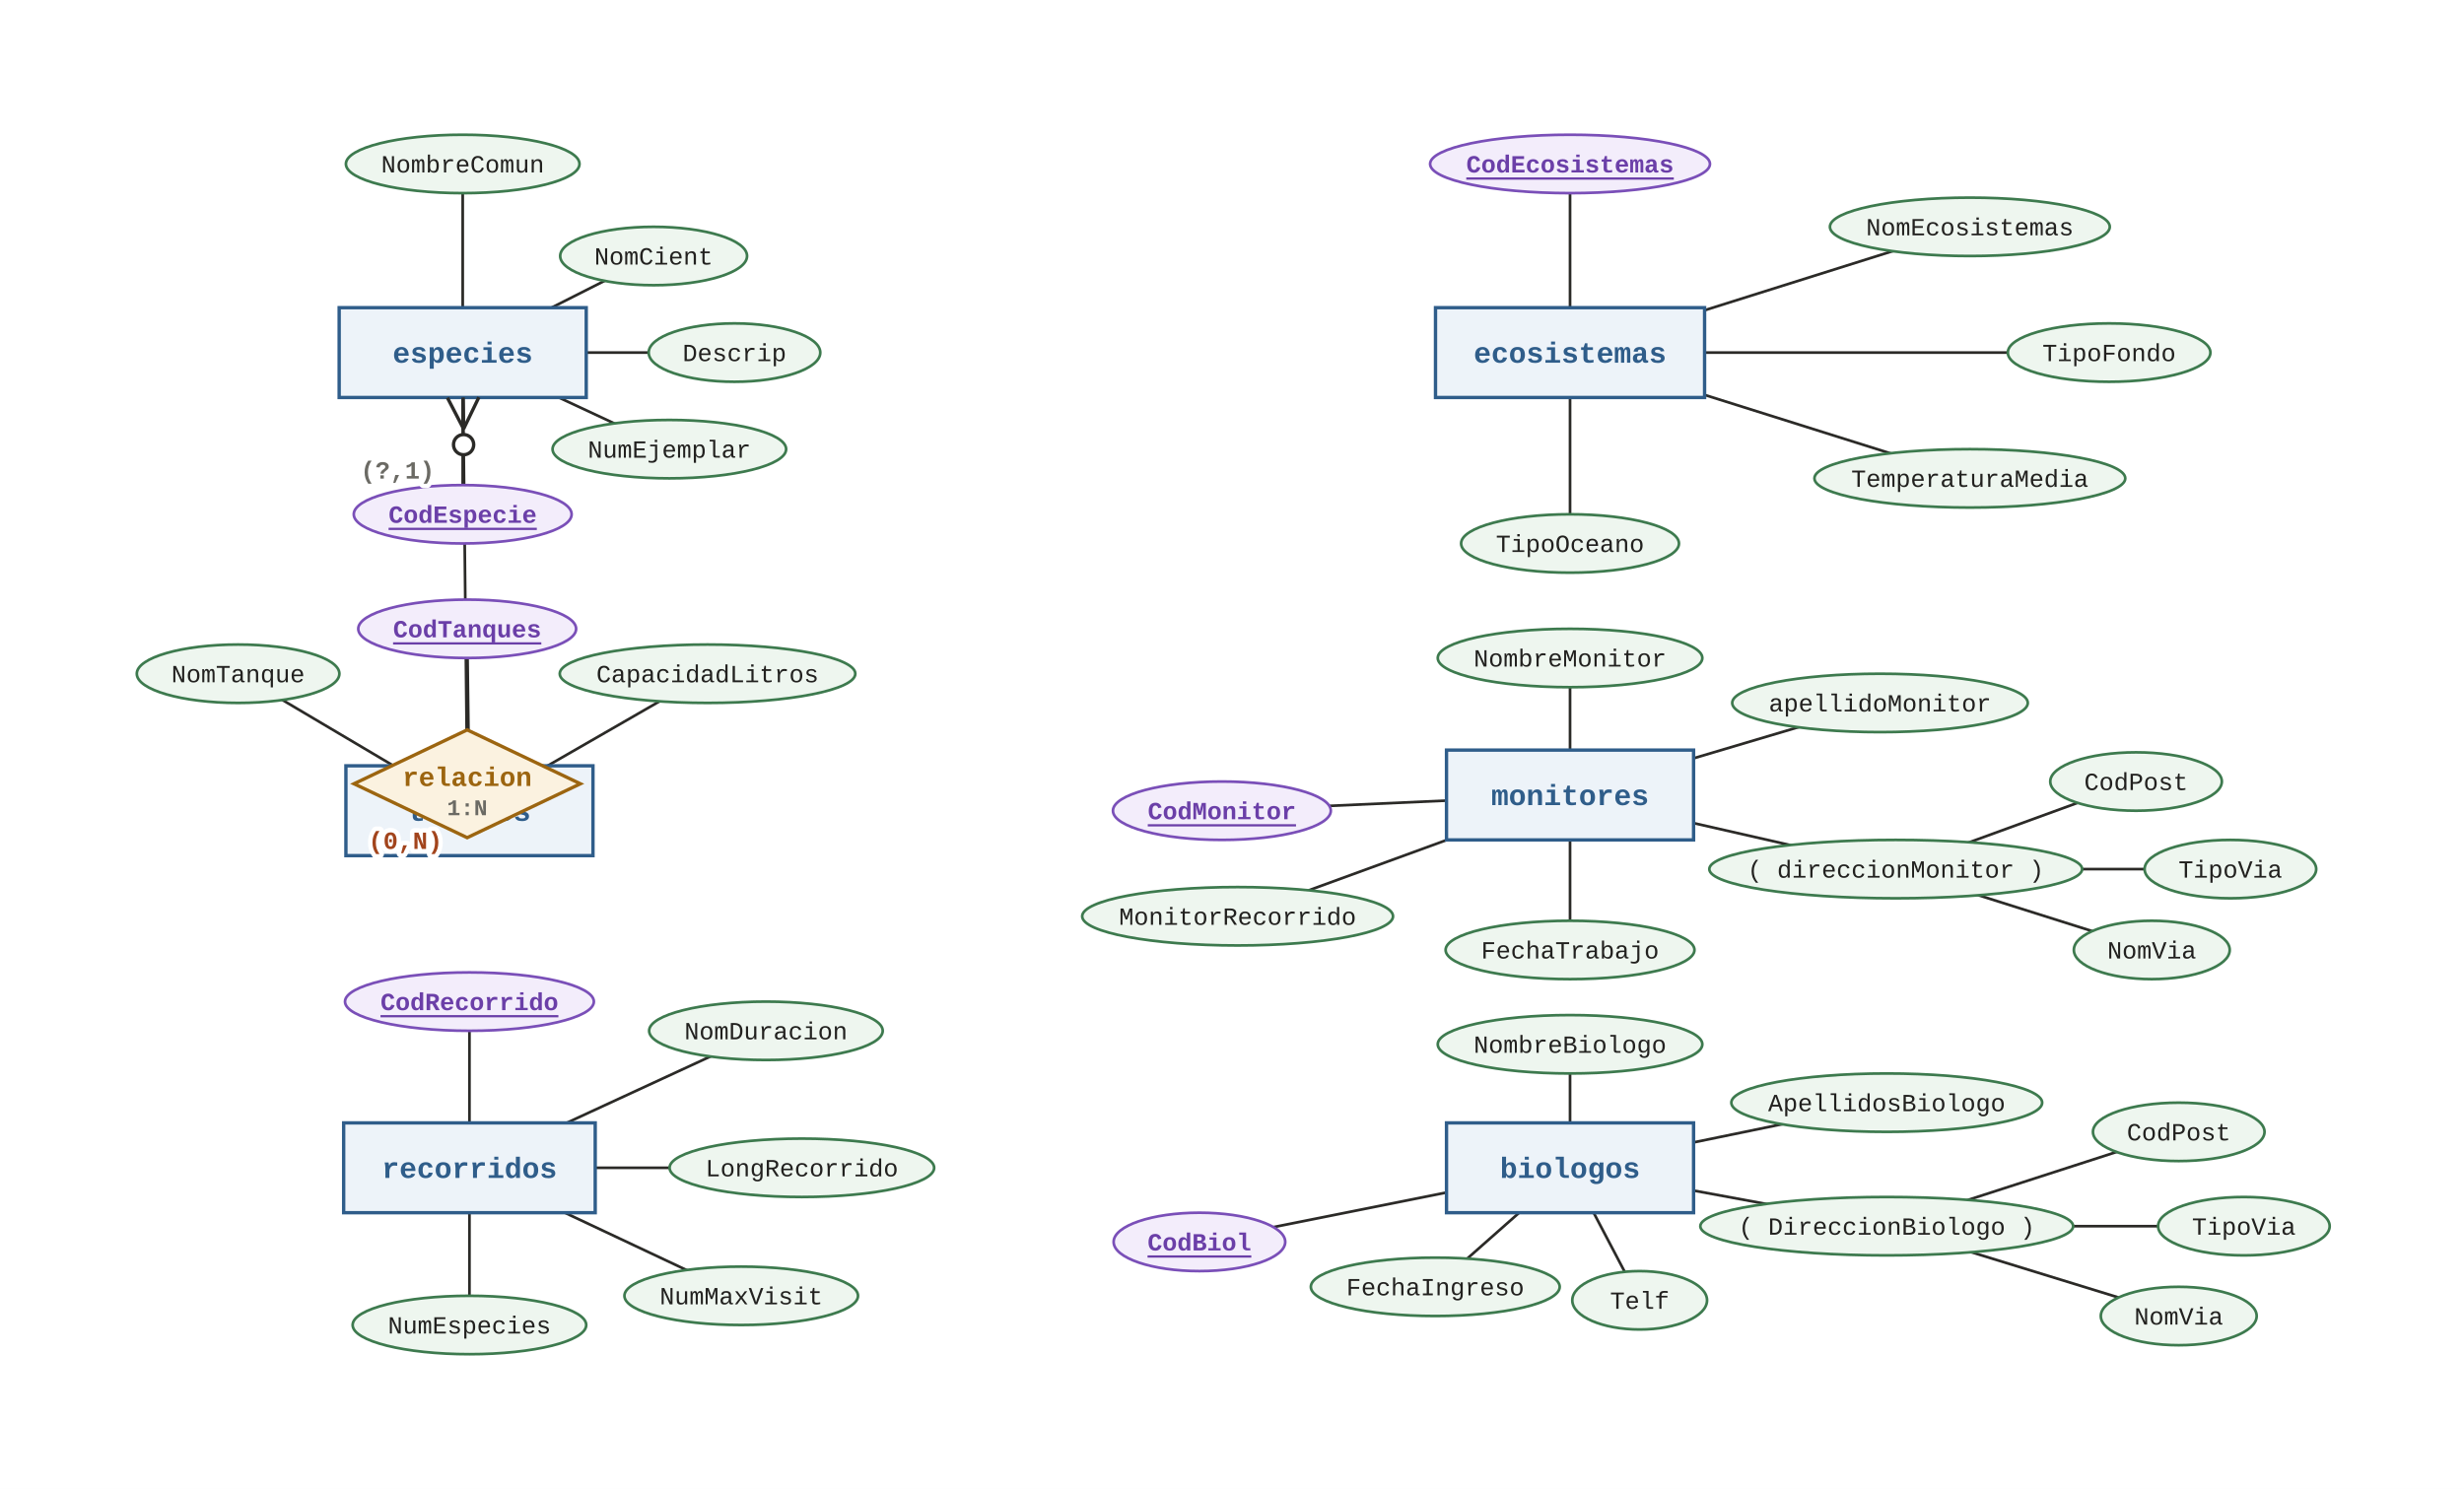
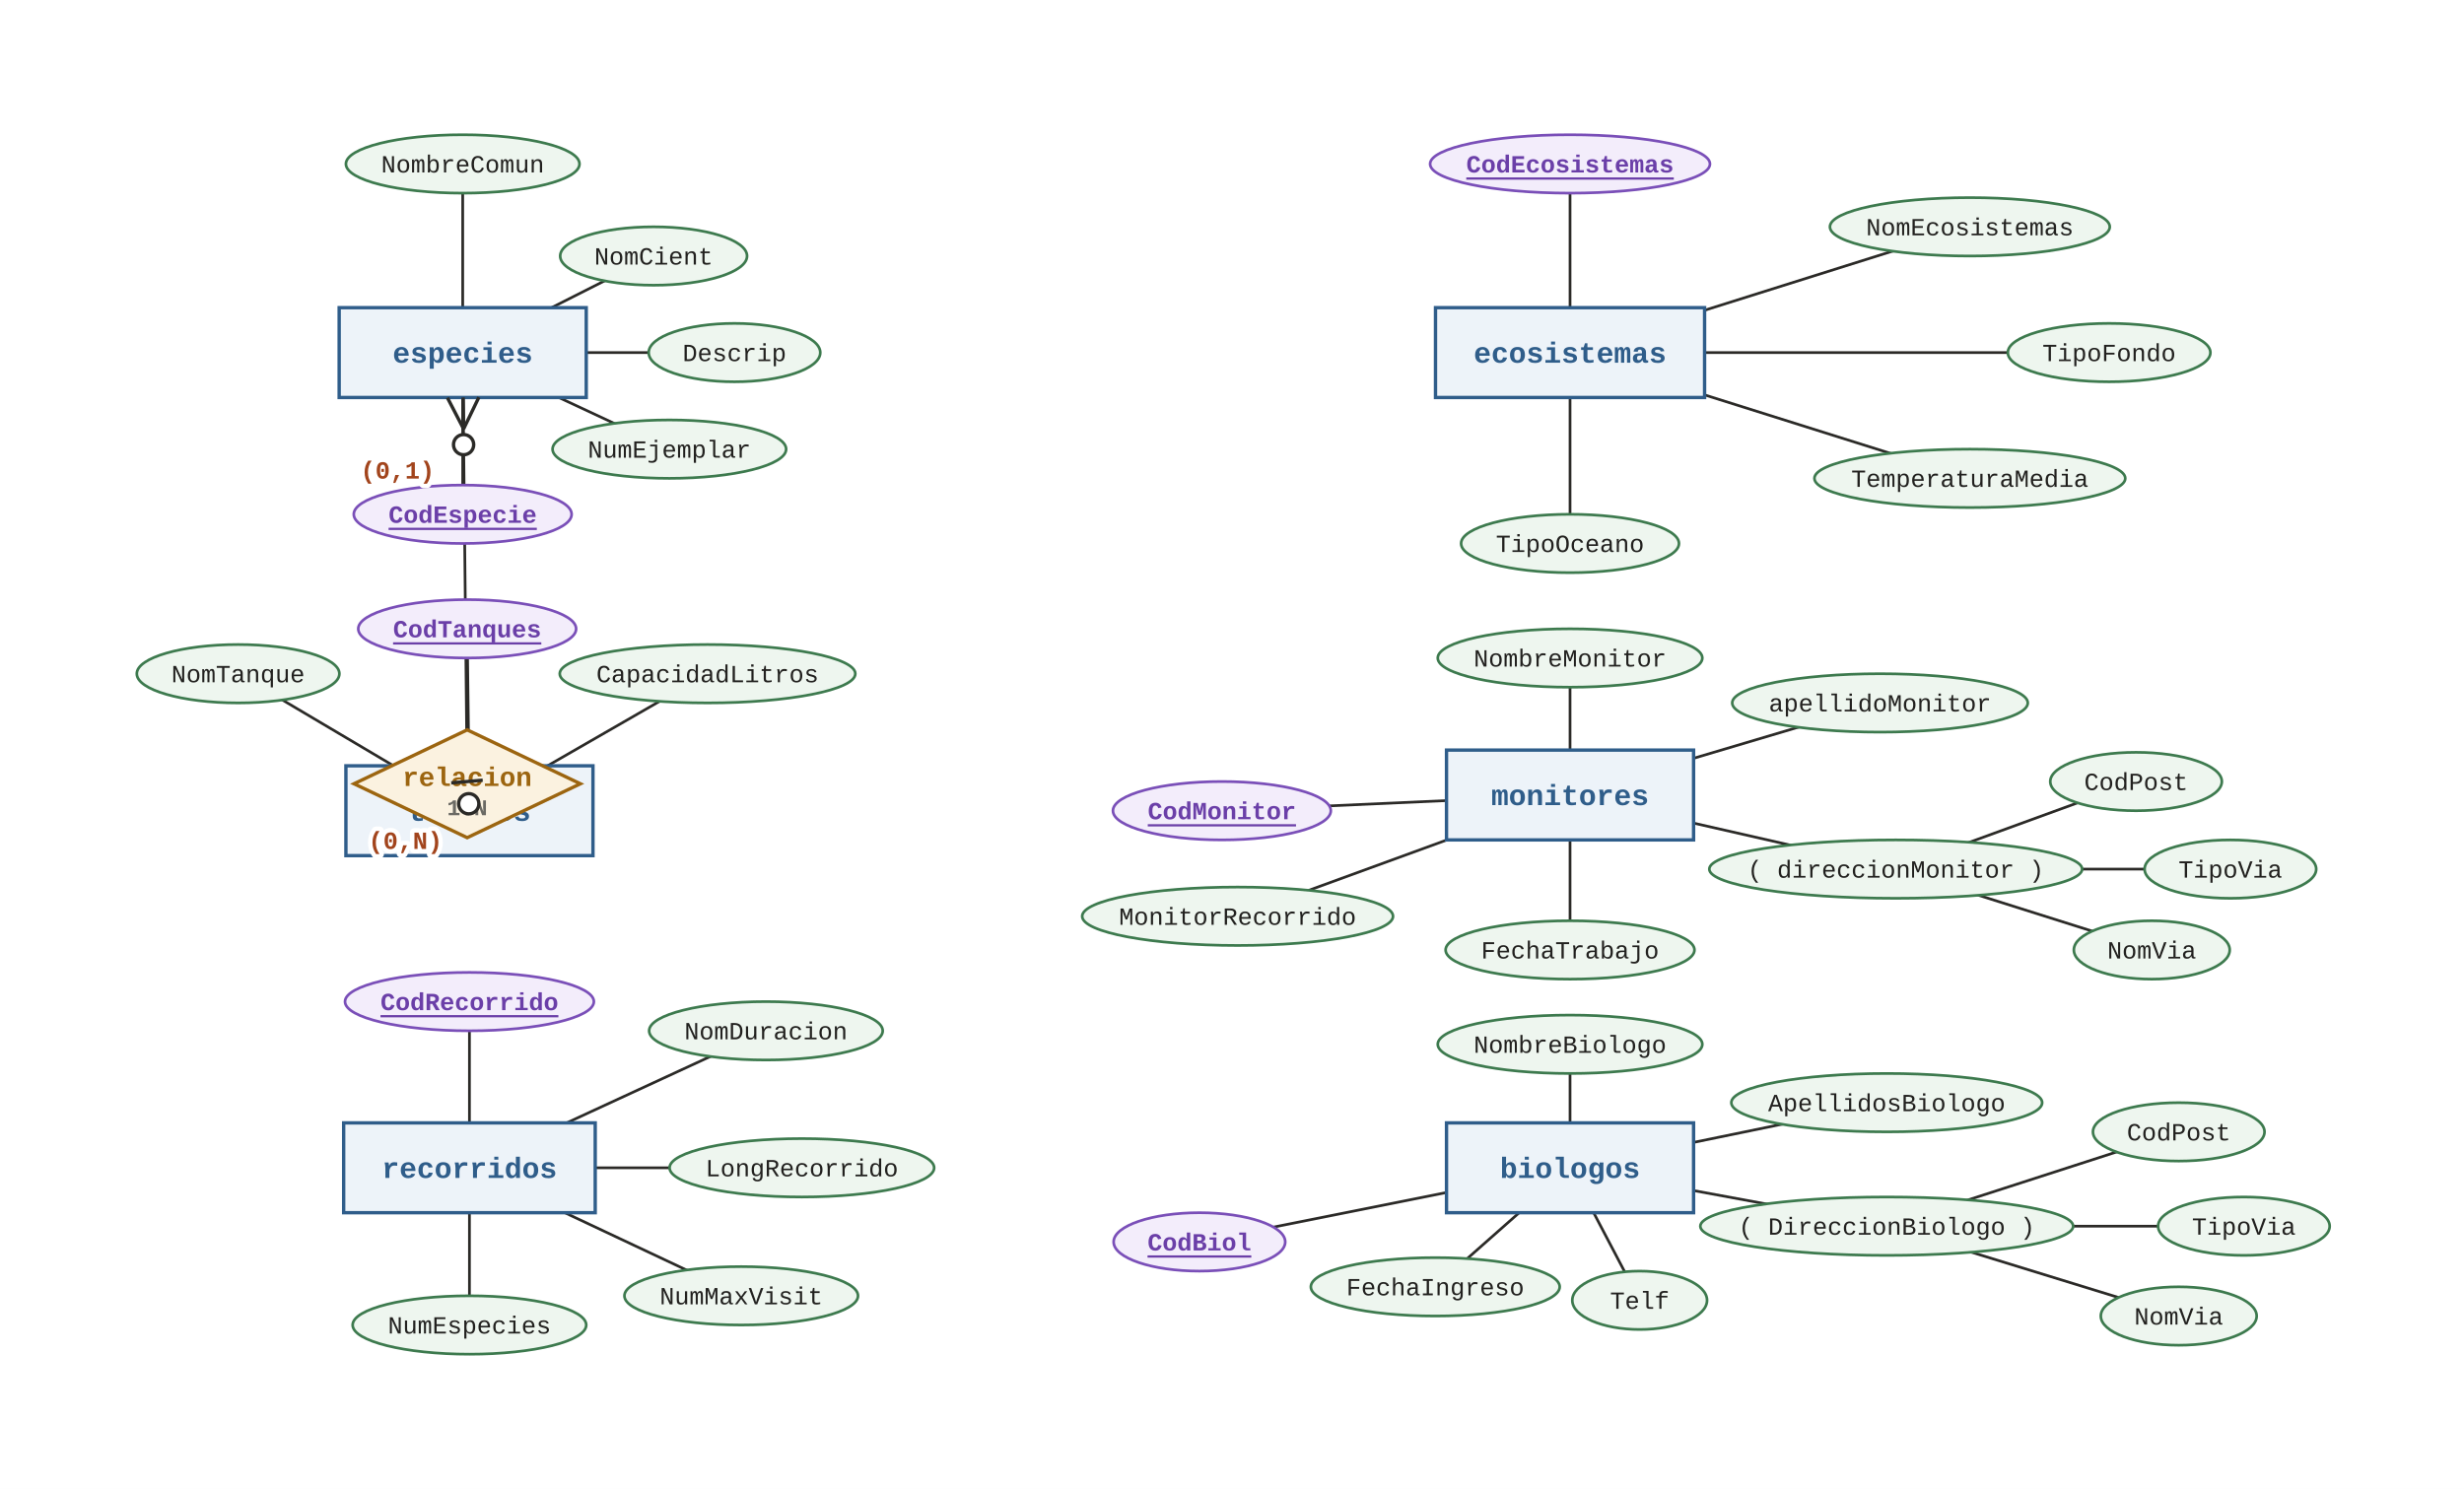
<svg xmlns="http://www.w3.org/2000/svg" viewBox="2135 1476 1097 663" width="1097" height="663">
  <style>.ln{stroke:#2B2A27;stroke-width:1.2}.mk{stroke:#2B2A27;stroke-width:1.5;fill:none}.mo{fill:#FFFFFF;stroke:#2B2A27;stroke-width:1.5}
.ent{fill:#EDF3F9;stroke:#2F5D8A;stroke-width:1.5}.dia{fill:#FBF2E0;stroke:#9C6510;stroke-width:1.5}.att{fill:#EEF6EF;stroke:#3D7A4E;stroke-width:1.2}.att.key{fill:#F3EDFB;stroke:#7A4FB8}.att.dr{stroke-dasharray:4 3}
.ent.in,.dia.in{fill:none}.dup{stroke:#C0362C;stroke-width:2.4}
.tx{fill:#22211F;font:11px Consolas,'JetBrains Mono','Courier New',monospace}.txk{fill:#6B3FA8;font-weight:600}.tb{font:600 13px Consolas,'JetBrains Mono','Courier New',monospace;fill:#2F5D8A}.tr{font:600 12px Consolas,'JetBrains Mono','Courier New',monospace;fill:#9C6510}.tt{font:600 10px Consolas,'JetBrains Mono','Courier New',monospace;fill:#6B6A64}
.ul{stroke:#6B3FA8;stroke-width:1}.ul.p{stroke-dasharray:3 2}.card{font:600 11px Consolas,'JetBrains Mono','Courier New',monospace;fill:#A2441C;paint-order:stroke;stroke:#FFFFFF;stroke-width:4px;stroke-linejoin:round}.cardq{fill:#6B6A64}
.tbox{fill:#FFFFFF;stroke:#A9B2C0;stroke-width:1}.thd{fill:#33557F}.thx{font:600 12.5px Consolas,'JetBrains Mono','Courier New',monospace;fill:#FFFFFF}.cx{font:11.5px Consolas,'JetBrains Mono','Courier New',monospace;fill:#22211F}.cpk{fill:#6B3FA8;font-weight:600}.cfk{fill:#A3304A}.cty{fill:#6B6A64;font-weight:400}.uq{font:600 9px Consolas,'JetBrains Mono','Courier New',monospace;fill:#2A7F8F}
.lk{stroke:#6B6A64;stroke-width:1.4;fill:none}.lk.dash{stroke-dasharray:6 4}.lkm{stroke:#6B6A64;stroke-width:1.5;fill:none}.lko{fill:#FFFFFF;stroke:#6B6A64;stroke-width:1.5}
.ipk{fill:#8E5FD0}.ifk{fill:#B4364E}.icol{fill:#2A7F8F}.inul{fill:none;stroke:#2A7F8F;stroke-width:1.3}
.rbox{fill:#FFFFFF;stroke:#22211F;stroke-width:1.1}.rnm{font:600 12.5px Consolas,'JetBrains Mono','Courier New',monospace;fill:#2F5D8A}.rcol{font:12px Consolas,'JetBrains Mono','Courier New',monospace;fill:#22211F}.rpk{font-weight:700;fill:#6B3FA8}.rfk{fill:#A3304A}.rul{stroke:#6B3FA8;stroke-width:1.1}
.rtag{font:600 9.5px Consolas,'JetBrains Mono','Courier New',monospace;fill:#6B6A64}.rarr{fill:none;stroke:#B4364E;stroke-width:1.1}.rhead{fill:#B4364E}
.ent.hd,.dia.hd{fill:none}.ktag{font:700 9px Consolas,'JetBrains Mono','Courier New',monospace;fill:#6B6A64}.rlab{fill:#FFFFFF;stroke:none;opacity:.92}.dia.assoc{stroke-dasharray:5 3}.ln.lid{stroke-width:2.2}.isal{fill:#9C6510}.skt{fill:#2F5D8A}
.thx.dup{fill:#FFC2BD}.cx.dup,.rnm.dup,.rcol.dup{fill:#C0362C;text-decoration:underline}
.note{stroke-width:1.2}.note-fold{stroke-width:1.2}.nc-y{fill:#FFF4C2;stroke:#D2AE36}.nc-b{fill:#DDEBFA;stroke:#7AA3D6}.nc-g{fill:#DFF2E1;stroke:#7DBB87}.nc-p{fill:#FBE1EC;stroke:#D98AAE}.note-fold{filter:brightness(.93)}.note-tx{font:12px 'Segoe UI',Arial,sans-serif;fill:#2B2A27}</style>
  <rect x="2135" y="1476" width="1097" height="663" fill="#ffffff" />
  <line x1="2341" y1="1633" x2="2341" y2="1549" class="ln" />
  <line x1="2341" y1="1633" x2="2426" y2="1590" class="ln" />
  <line x1="2341" y1="1633" x2="2462" y2="1633" class="ln" />
  <line x1="2341" y1="1633" x2="2433" y2="1676" class="ln" />
  <line x1="2834" y1="1633" x2="3012" y2="1577" class="ln" />
  <line x1="2341" y1="1633" x2="2341" y2="1705" class="ln" />
  <line x1="2834" y1="1633" x2="2834" y2="1549" class="ln" />
  <line x1="2834" y1="1633" x2="3012" y2="1689" class="ln" />
  <line x1="2834" y1="1633" x2="3074" y2="1633" class="ln" />
  <line x1="2834" y1="1633" x2="2834" y2="1718" class="ln" />
  <line x1="2344" y1="1837" x2="2241" y2="1776" class="ln" />
  <line x1="2344" y1="1837" x2="2450" y2="1776" class="ln" />
  <line x1="2344" y1="1996" x2="2344" y2="1922" class="ln" />
  <line x1="2344" y1="1996" x2="2476" y2="1935" class="ln" />
  <line x1="2344" y1="1996" x2="2492" y2="1996" class="ln" />
  <line x1="2344" y1="1996" x2="2465" y2="2053" class="ln" />
  <line x1="2344" y1="1996" x2="2344" y2="2066" class="ln" />
  <line x1="2834" y1="1830" x2="2834" y2="1769" class="ln" />
  <line x1="2834" y1="1830" x2="2972" y2="1789" class="ln" />
  <line x1="2834" y1="1830" x2="2979" y2="1863" class="ln" />
  <line x1="2834" y1="1830" x2="2834" y2="1899" class="ln" />
  <line x1="2979" y1="1863" x2="3128" y2="1863" class="ln" />
  <line x1="2979" y1="1863" x2="3093" y2="1899" class="ln" />
  <line x1="2979" y1="1863" x2="3086" y2="1824" class="ln" />
  <line x1="2834" y1="1830" x2="2686" y2="1884" class="ln" />
  <line x1="2834" y1="1996" x2="2834" y2="1941" class="ln" />
  <line x1="2834" y1="1996" x2="2975" y2="1967" class="ln" />
  <line x1="2834" y1="1996" x2="2975" y2="2022" class="ln" />
  <line x1="2834" y1="1996" x2="2865" y2="2055" class="ln" />
  <line x1="2834" y1="1996" x2="2774" y2="2049" class="ln" />
  <line x1="2834" y1="1996" x2="2669" y2="2029" class="ln" />
  <line x1="2834" y1="1830" x2="2679" y2="1837" class="ln" />
  <line x1="2975" y1="2022" x2="3105" y2="1980" class="ln" />
  <line x1="2975" y1="2022" x2="3134" y2="2022" class="ln" />
  <line x1="2975" y1="2022" x2="3105" y2="2062" class="ln" />
  <line x1="2344" y1="1837" x2="2343" y2="1756" class="ln" />
  <line x1="2343" y1="1825" x2="2341" y2="1633" class="ln" />
  <line x1="2343" y1="1825" x2="2344" y2="1837" class="ln" />
  <g class="node" data-id="nmwmlq3st1nugp1q">
    <rect x="2286" y="1613" width="110" height="40" class="ent" />
    <text x="2341" y="1637.5" text-anchor="middle" class="tb">especies</text>
  </g>
  <g class="node" data-id="nmwmlq9kf1nv612j">
    <ellipse cx="2341" cy="1549" rx="52" ry="13" class="att" />
    <text x="2341" y="1552.8" text-anchor="middle" class="tx">NombreComun</text>
  </g>
  <g class="node" data-id="nmwmlqhdt1nxv91i">
    <ellipse cx="2426" cy="1590" rx="41.6" ry="13" class="att" />
    <text x="2426" y="1593.8" text-anchor="middle" class="tx">NomCient</text>
  </g>
  <g class="node" data-id="nmwmlqosf1nzrpx4">
    <ellipse cx="2462" cy="1633" rx="38.2" ry="13" class="att" />
    <text x="2462" y="1636.8" text-anchor="middle" class="tx">Descrip</text>
  </g>
  <g class="node" data-id="nmwmls3cg1o16fms">
    <ellipse cx="2433" cy="1676" rx="52" ry="13" class="att" />
    <text x="2433" y="1679.8" text-anchor="middle" class="tx">NumEjemplar</text>
  </g>
  <g class="node" data-id="nmwmlsuwk1o544am">
    <rect x="2774.1" y="1613" width="119.8" height="40" class="ent" />
    <text x="2834" y="1637.5" text-anchor="middle" class="tb">ecosistemas</text>
  </g>
  <g class="node" data-id="nmwmlt76j1o6eex8">
    <ellipse cx="3012" cy="1577" rx="62.3" ry="13" class="att" />
    <text x="3012" y="1580.8" text-anchor="middle" class="tx">NomEcosistemas</text>
  </g>
  <g class="node" data-id="nmwmlu9zg1o8m304">
    <ellipse cx="2341" cy="1705" rx="48.5" ry="13" class="att key" />
    <text x="2341" y="1708.8" text-anchor="middle" class="tx txk">CodEspecie</text>
    <line x1="2308" y1="1711.5" x2="2374" y2="1711.5" class="ul" />
  </g>
  <g class="node" data-id="nmwmluhgc1oa9xli">
    <ellipse cx="2834" cy="1549" rx="62.3" ry="13" class="att key" />
    <text x="2834" y="1552.8" text-anchor="middle" class="tx txk">CodEcosistemas</text>
    <line x1="2787.8" y1="1555.5" x2="2880.2" y2="1555.5" class="ul" />
  </g>
  <g class="node" data-id="nmwmlutc41ocqgp9">
    <ellipse cx="3012" cy="1689" rx="69.2" ry="13" class="att" />
    <text x="3012" y="1692.8" text-anchor="middle" class="tx">TemperaturaMedia</text>
  </g>
  <g class="node" data-id="nmwmlv8u81oe6z0t">
    <ellipse cx="3074" cy="1633" rx="45.1" ry="13" class="att" />
    <text x="3074" y="1636.8" text-anchor="middle" class="tx">TipoFondo</text>
  </g>
  <g class="node" data-id="nmwmlxa2h1og22fq">
    <ellipse cx="2834" cy="1718" rx="48.5" ry="13" class="att" />
    <text x="2834" y="1721.8" text-anchor="middle" class="tx">TipoOceano</text>
  </g>
  <g class="node" data-id="nmwmlyn111oi5120">
    <rect x="2289" y="1817" width="110" height="40" class="ent" />
    <text x="2344" y="1841.5" text-anchor="middle" class="tb">tanques</text>
  </g>
  <g class="node" data-id="nmwmlz73o1ojqecn">
    <ellipse cx="2241" cy="1776" rx="45.1" ry="13" class="att" />
    <text x="2241" y="1779.8" text-anchor="middle" class="tx">NomTanque</text>
  </g>
  <g class="node" data-id="nmwmlzhpm1olqsv8">
    <ellipse cx="2450" cy="1776" rx="65.8" ry="13" class="att" />
    <text x="2450" y="1779.8" text-anchor="middle" class="tx">CapacidadLitros</text>
  </g>
  <g class="node" data-id="nmwmm04rg1on2ew7">
    <rect x="2288" y="1976" width="112" height="40" class="ent" />
    <text x="2344" y="2000.5" text-anchor="middle" class="tb">recorridos</text>
  </g>
  <g class="node" data-id="nmwmm0hhz1oo2zof">
    <ellipse cx="2344" cy="1922" rx="55.4" ry="13" class="att key" />
    <text x="2344" y="1925.8" text-anchor="middle" class="tx txk">CodRecorrido</text>
    <line x1="2304.4" y1="1928.5" x2="2383.6" y2="1928.5" class="ul" />
  </g>
  <g class="node" data-id="nmwmm0rak1oq5dvb">
    <ellipse cx="2476" cy="1935" rx="52" ry="13" class="att" />
    <text x="2476" y="1938.8" text-anchor="middle" class="tx">NomDuracion</text>
  </g>
  <g class="node" data-id="nmwmm1q3u1os6477">
    <ellipse cx="2492" cy="1996" rx="58.9" ry="13" class="att" />
    <text x="2492" y="1999.8" text-anchor="middle" class="tx">LongRecorrido</text>
  </g>
  <g class="node" data-id="nmwmm2jk21ou8le7">
    <ellipse cx="2465" cy="2053" rx="52" ry="13" class="att" />
    <text x="2465" y="2056.8" text-anchor="middle" class="tx">NumMaxVisit</text>
  </g>
  <g class="node" data-id="nmwmm30rn1owrddh">
    <ellipse cx="2344" cy="2066" rx="52" ry="13" class="att" />
    <text x="2344" y="2069.8" text-anchor="middle" class="tx">NumEspecies</text>
  </g>
  <g class="node" data-id="nmwmm43j01oyr75p">
    <rect x="2779" y="1810" width="110" height="40" class="ent" />
    <text x="2834" y="1834.5" text-anchor="middle" class="tb">monitores</text>
  </g>
  <g class="node" data-id="nmwmm4cck1ozzlka">
    <ellipse cx="2834" cy="1769" rx="58.9" ry="13" class="att" />
    <text x="2834" y="1772.8" text-anchor="middle" class="tx">NombreMonitor</text>
  </g>
  <g class="node" data-id="nmwmm4saa1p1wcw0">
    <ellipse cx="2972" cy="1789" rx="65.8" ry="13" class="att" />
    <text x="2972" y="1792.8" text-anchor="middle" class="tx">apellidoMonitor</text>
  </g>
  <g class="node" data-id="nmwmm4ufe1p3042t">
    <ellipse cx="2979" cy="1863" rx="83" ry="13" class="att" />
    <text x="2979" y="1866.8" text-anchor="middle" class="tx">( direccionMonitor )</text>
  </g>
  <g class="node" data-id="nmwmm55un1p5k8r1">
    <ellipse cx="2834" cy="1899" rx="55.4" ry="13" class="att" />
    <text x="2834" y="1902.8" text-anchor="middle" class="tx">FechaTrabajo</text>
  </g>
  <g class="node" data-id="nmwmm5zat1p78uws">
    <ellipse cx="3128" cy="1863" rx="38.2" ry="13" class="att" />
    <text x="3128" y="1866.8" text-anchor="middle" class="tx">TipoVia</text>
  </g>
  <g class="node" data-id="nmwmm63gt1p9plnq">
    <ellipse cx="3093" cy="1899" rx="34.7" ry="13" class="att" />
    <text x="3093" y="1902.8" text-anchor="middle" class="tx">NomVia</text>
  </g>
  <g class="node" data-id="nmwmm668f1pbqrzq">
    <ellipse cx="3086" cy="1824" rx="38.2" ry="13" class="att" />
    <text x="3086" y="1827.8" text-anchor="middle" class="tx">CodPost</text>
  </g>
  <g class="node" data-id="nmwmm7n781pf4ok1">
    <ellipse cx="2686" cy="1884" rx="69.2" ry="13" class="att" />
    <text x="2686" y="1887.8" text-anchor="middle" class="tx">MonitorRecorrido</text>
  </g>
  <g class="node" data-id="nmwmm81181pholdc">
    <rect x="2779" y="1976" width="110" height="40" class="ent" />
    <text x="2834" y="2000.5" text-anchor="middle" class="tb">biologos</text>
  </g>
  <g class="node" data-id="nmwmm88qc1pio2yb">
    <ellipse cx="2834" cy="1941" rx="58.9" ry="13" class="att" />
    <text x="2834" y="1944.8" text-anchor="middle" class="tx">NombreBiologo</text>
  </g>
  <g class="node" data-id="nmwmm8v6o1pkcwz3">
    <ellipse cx="2975" cy="1967" rx="69.2" ry="13" class="att" />
    <text x="2975" y="1970.8" text-anchor="middle" class="tx">ApellidosBiologo</text>
  </g>
  <g class="node" data-id="nmwmmatmr1pmsmsg">
    <ellipse cx="2975" cy="2022" rx="83" ry="13" class="att" />
    <text x="2975" y="2025.8" text-anchor="middle" class="tx">( DireccionBiologo )</text>
  </g>
  <g class="node" data-id="nmwmmcl0l1porlhl">
    <ellipse cx="2865" cy="2055" rx="30" ry="13" class="att" />
    <text x="2865" y="2058.8" text-anchor="middle" class="tx">Telf</text>
  </g>
  <g class="node" data-id="nmwmmcs231pqok2a">
    <ellipse cx="2774" cy="2049" rx="55.4" ry="13" class="att" />
    <text x="2774" y="2052.8" text-anchor="middle" class="tx">FechaIngreso</text>
  </g>
  <g class="node" data-id="nmwmmd6381pssyfu">
    <ellipse cx="2669" cy="2029" rx="38.2" ry="13" class="att key" />
    <text x="2669" y="2032.8" text-anchor="middle" class="tx txk">CodBiol</text>
    <line x1="2645.9" y1="2035.5" x2="2692.1" y2="2035.5" class="ul" />
  </g>
  <g class="node" data-id="nmwmmdeic1puypxf">
    <ellipse cx="2679" cy="1837" rx="48.5" ry="13" class="att key" />
    <text x="2679" y="1840.8" text-anchor="middle" class="tx txk">CodMonitor</text>
    <line x1="2646" y1="1843.5" x2="2712" y2="1843.5" class="ul" />
  </g>
  <g class="node" data-id="nmwmme4u41pwlxij">
    <ellipse cx="3105" cy="1980" rx="38.2" ry="13" class="att" />
    <text x="3105" y="1983.8" text-anchor="middle" class="tx">CodPost</text>
  </g>
  <g class="node" data-id="nmwmmf36c1pyyq8l">
    <ellipse cx="3134" cy="2022" rx="38.2" ry="13" class="att" />
    <text x="3134" y="2025.8" text-anchor="middle" class="tx">TipoVia</text>
  </g>
  <g class="node" data-id="nmwmmfeh71q05hvk">
    <ellipse cx="3105" cy="2062" rx="34.7" ry="13" class="att" />
    <text x="3105" y="2065.8" text-anchor="middle" class="tx">NomVia</text>
  </g>
  <g class="node" data-id="nmwmmgbbo1q2vvmu">
    <ellipse cx="2343" cy="1756" rx="48.5" ry="13" class="att key" />
    <text x="2343" y="1759.8" text-anchor="middle" class="tx txk">CodTanques</text>
    <line x1="2310" y1="1762.5" x2="2376" y2="1762.5" class="ul" />
  </g>
  <g class="node" data-id="nmwmminrg1q44jqm">
    <polygon points="2343,1801 2393.4,1825 2343,1849 2292.6,1825" class="dia" />
    <text x="2343" y="1826" text-anchor="middle" class="tr">relacion</text>
    <text x="2343" y="1839" text-anchor="middle" class="tt">1:N</text>
  </g>
  <line x1="2341.4" y1="1667" x2="2334.2" y2="1653.1" class="mk" />
  <line x1="2341.4" y1="1667" x2="2341.2" y2="1653" class="mk" />
  <line x1="2341.4" y1="1667" x2="2348.2" y2="1652.9" class="mk" />
  <circle cx="2341.4" cy="1674" r="4.5" class="mo" />
-   <text x="2328.5" y="1689.1" text-anchor="end" class="card cardq">(?,1)</text>
+   <line x1="2335.9" y1="1824.6" x2="2349.9" y2="1823.4" class="mk" />
+   <circle cx="2343.7" cy="1833.9" r="4.5" class="mo" />
+   <text x="2328.5" y="1689.1" text-anchor="end" class="card">(0,1)</text>
  <text x="2332" y="1854" text-anchor="end" class="card">(0,N)</text>
</svg>
